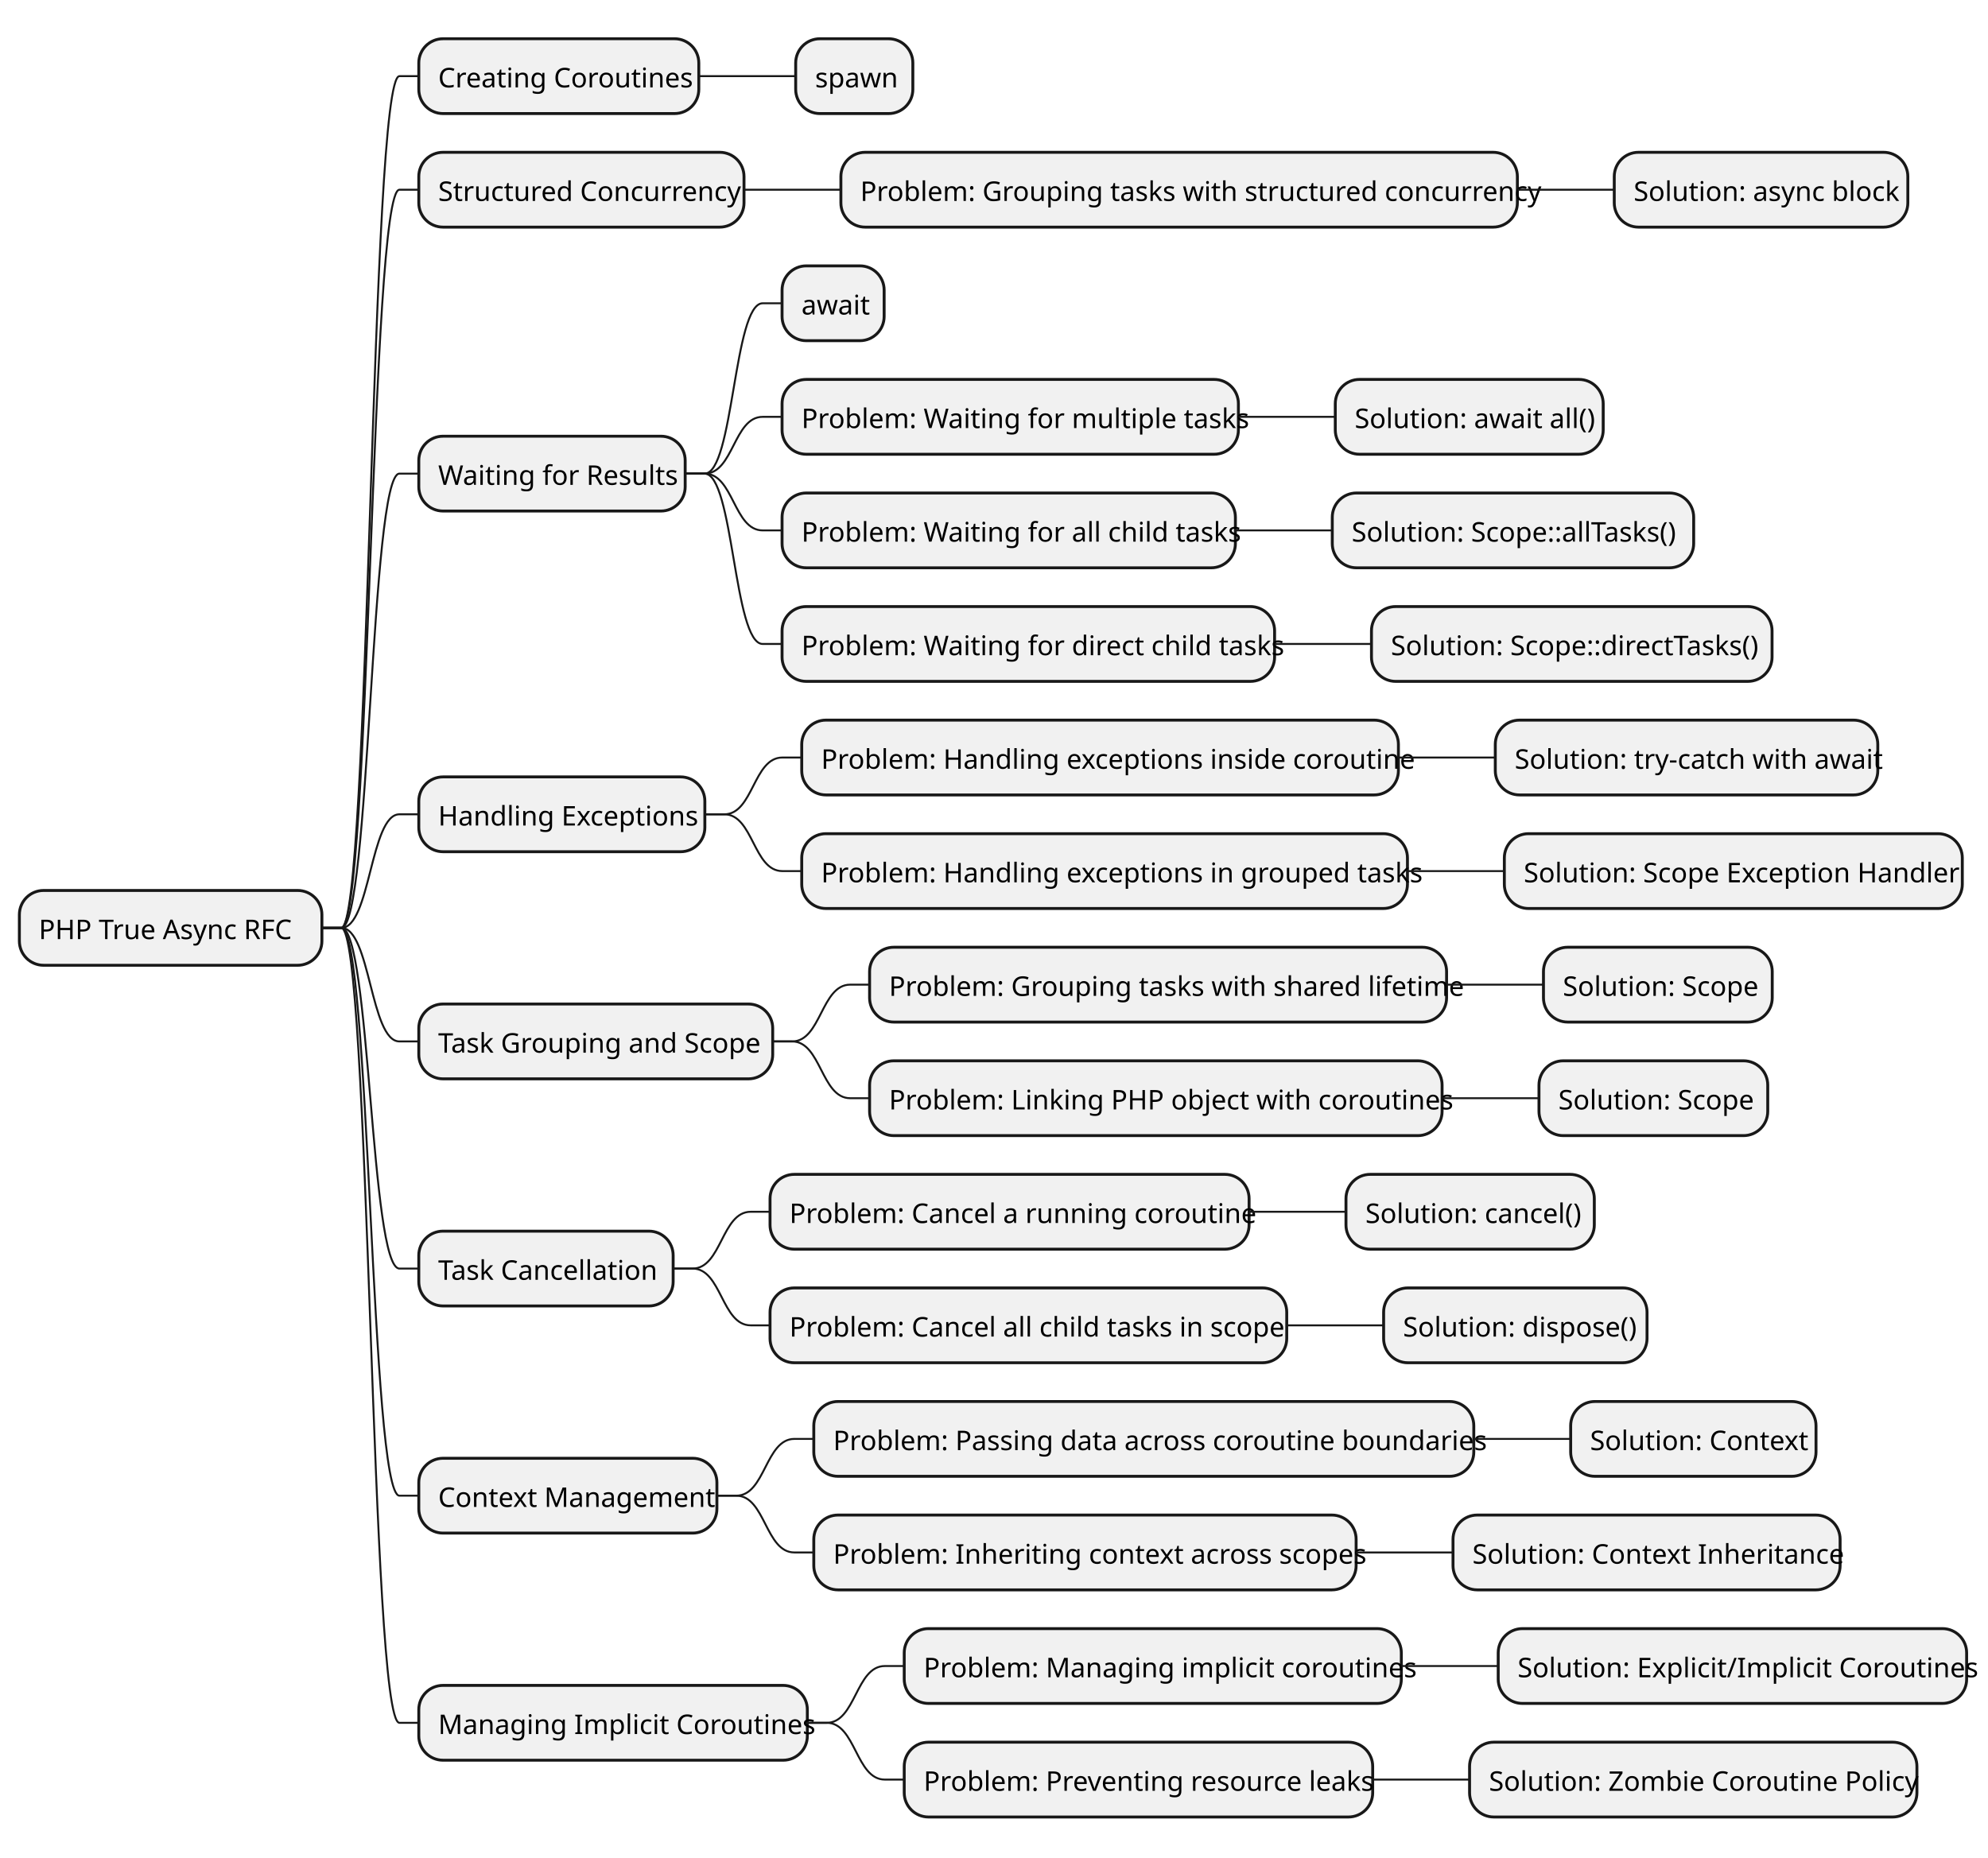
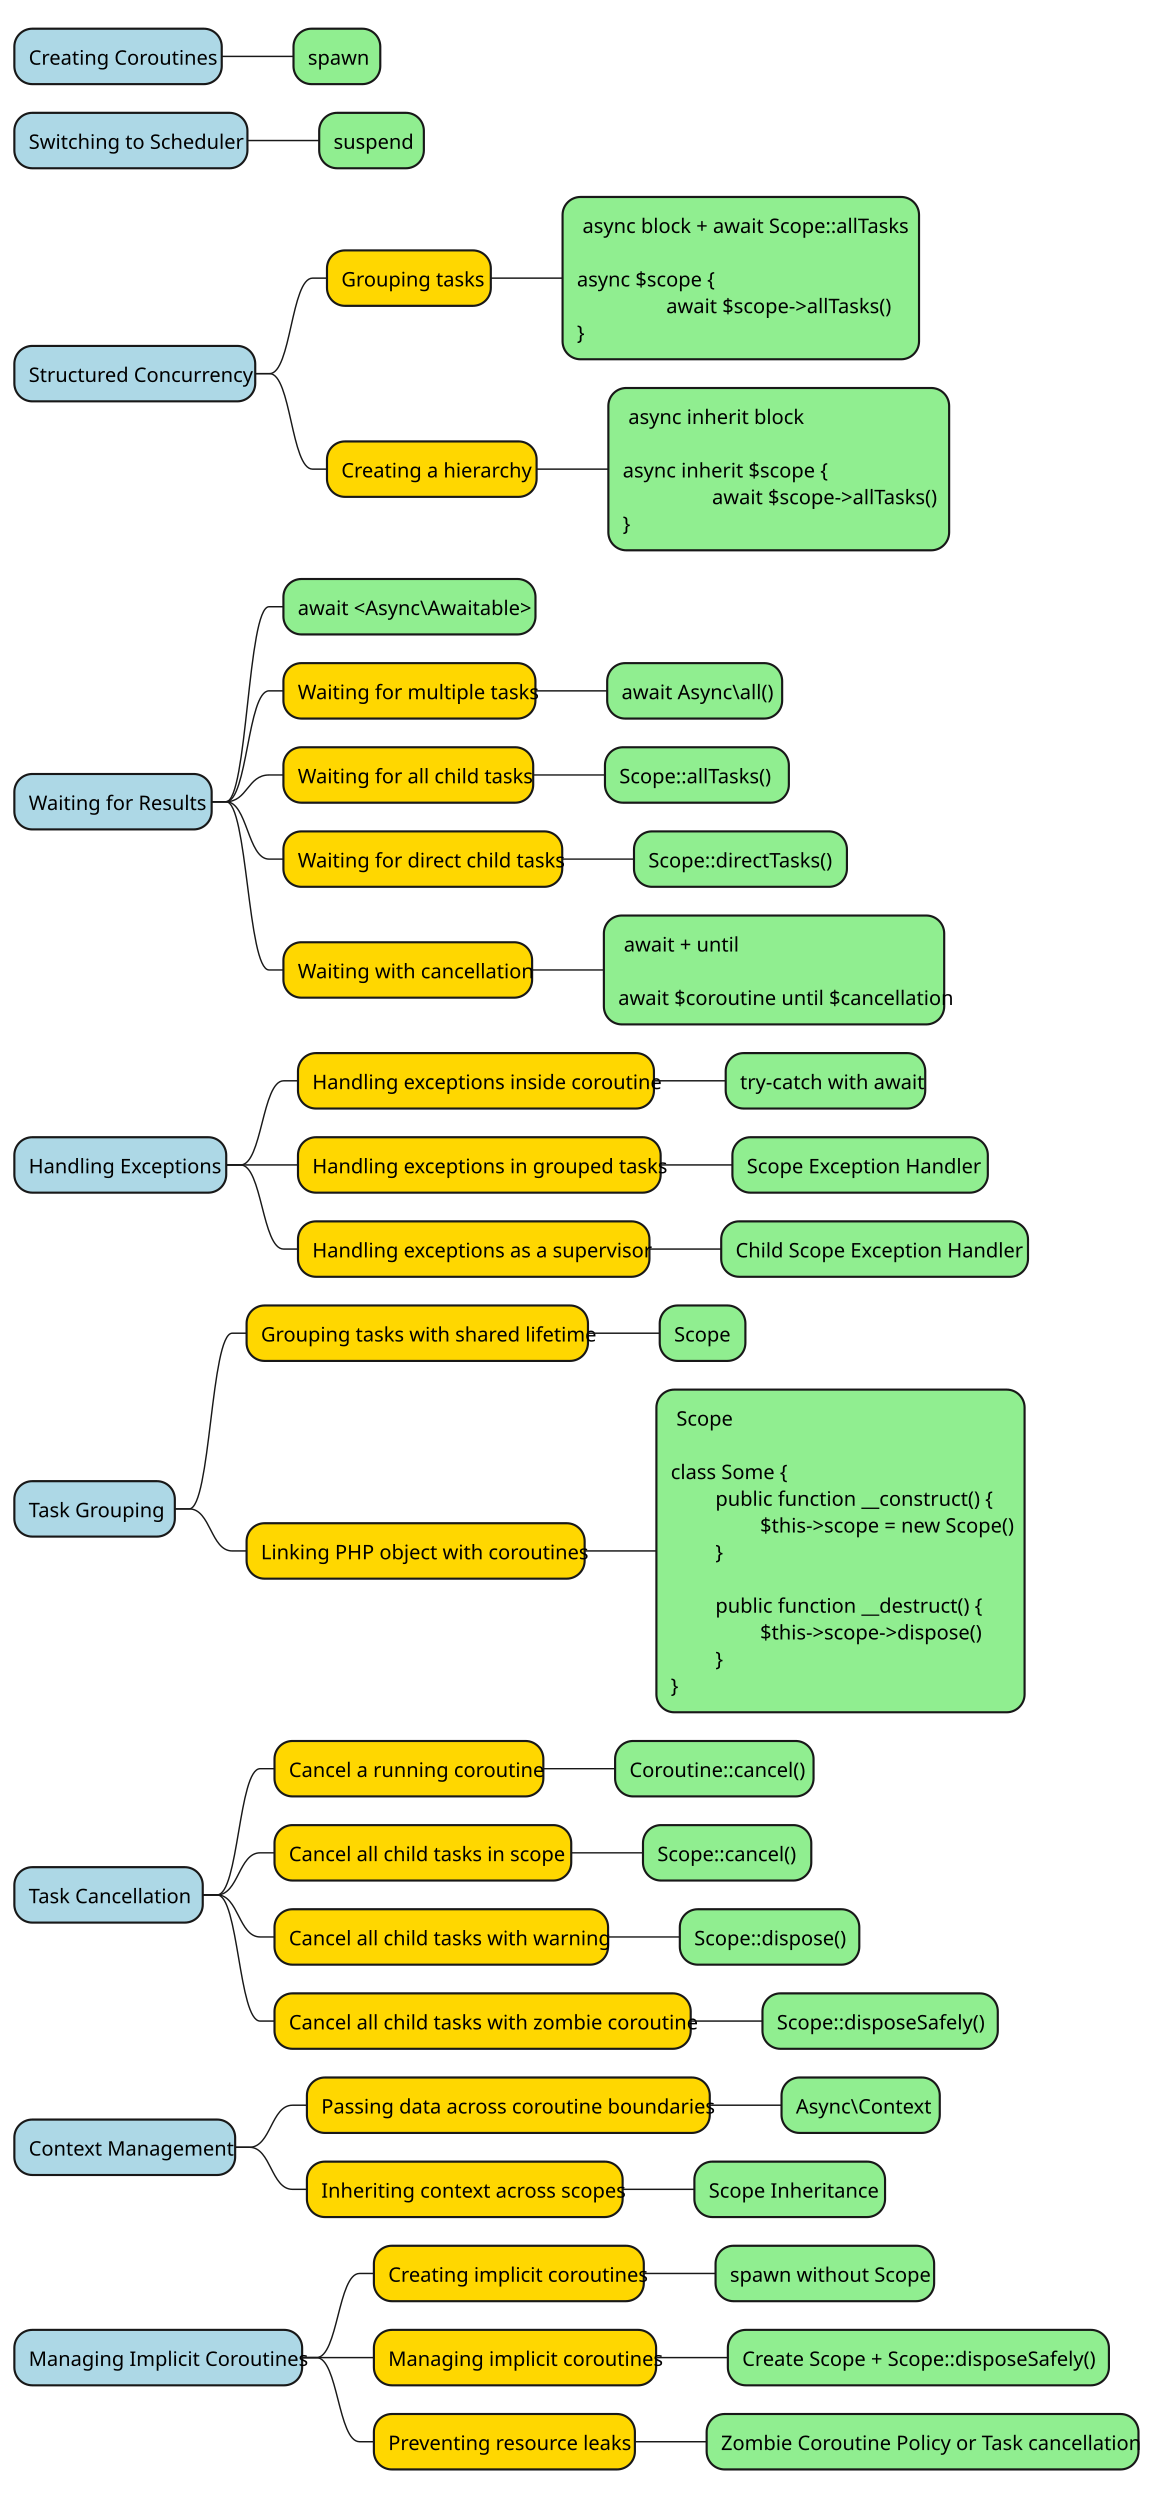
- <svg xmlns="http://www.w3.org/2000/svg" contentStyleType="text/css" height="959px" preserveAspectRatio="none" style="width:1026px;height:959px;background:#FFFFFF;" version="1.1" viewBox="0 0 1026 959" width="1026px" zoomAndPan="magnify">
+ <svg xmlns="http://www.w3.org/2000/svg" contentStyleType="text/css" height="1742px" preserveAspectRatio="none" style="width:805px;height:1742px;background:#FFFFFF;" version="1.1" viewBox="0 0 805 1742" width="805px" zoomAndPan="magnify">
  <defs />
  <g>
-     <rect fill="#F1F1F1" height="38.621" rx="12.5" ry="12.5" style="stroke:#181818;stroke-width:1.5;" width="156.138" x="10" y="459.658" />
-     <text fill="#000000" font-family="sans-serif" font-size="14" lengthAdjust="spacing" textLength="136.138" x="20" y="484.766">PHP True Async RFC</text>
-     <rect fill="#F1F1F1" height="38.621" rx="12.5" ry="12.5" style="stroke:#181818;stroke-width:1.5;" width="144.51" x="216.138" y="20" />
-     <text fill="#000000" font-family="sans-serif" font-size="14" lengthAdjust="spacing" textLength="124.51" x="226.138" y="45.107">Creating Coroutines</text>
-     <rect fill="#F1F1F1" height="38.621" rx="12.5" ry="12.5" style="stroke:#181818;stroke-width:1.5;" width="60.469" x="410.647" y="20" />
-     <text fill="#000000" font-family="sans-serif" font-size="14" lengthAdjust="spacing" textLength="40.469" x="420.647" y="45.107">spawn</text>
-     <path d="M360.647,39.31 L370.647,39.31 C385.647,39.31 385.647,39.31 400.647,39.31 L410.647,39.31 " fill="none" style="stroke:#181818;stroke-width:1.0;" />
-     <path d="M166.138,478.969 L176.138,478.969 C191.138,478.969 191.138,39.31 206.138,39.31 L216.138,39.31 " fill="none" style="stroke:#181818;stroke-width:1.0;" />
-     <rect fill="#F1F1F1" height="38.621" rx="12.5" ry="12.5" style="stroke:#181818;stroke-width:1.5;" width="167.841" x="216.138" y="78.621" />
-     <text fill="#000000" font-family="sans-serif" font-size="14" lengthAdjust="spacing" textLength="147.841" x="226.138" y="103.728">Structured Concurrency</text>
-     <rect fill="#F1F1F1" height="38.621" rx="12.5" ry="12.5" style="stroke:#181818;stroke-width:1.5;" width="349.137" x="433.978" y="78.621" />
-     <text fill="#000000" font-family="sans-serif" font-size="14" lengthAdjust="spacing" textLength="329.137" x="443.978" y="103.728">Problem: Grouping tasks with structured concurrency</text>
-     <rect fill="#F1F1F1" height="38.621" rx="12.5" ry="12.5" style="stroke:#181818;stroke-width:1.5;" width="151.517" x="833.115" y="78.621" />
-     <text fill="#000000" font-family="sans-serif" font-size="14" lengthAdjust="spacing" textLength="131.517" x="843.115" y="103.728">Solution: async block</text>
-     <path d="M783.115,97.932 L793.115,97.932 C808.115,97.932 808.115,97.932 823.115,97.932 L833.115,97.932 " fill="none" style="stroke:#181818;stroke-width:1.0;" />
-     <path d="M383.978,97.932 L393.978,97.932 C408.978,97.932 408.978,97.932 423.978,97.932 L433.978,97.932 " fill="none" style="stroke:#181818;stroke-width:1.0;" />
-     <path d="M166.138,478.969 L176.138,478.969 C191.138,478.969 191.138,97.932 206.138,97.932 L216.138,97.932 " fill="none" style="stroke:#181818;stroke-width:1.0;" />
-     <rect fill="#F1F1F1" height="38.621" rx="12.5" ry="12.5" style="stroke:#181818;stroke-width:1.5;" width="137.482" x="216.138" y="225.174" />
-     <text fill="#000000" font-family="sans-serif" font-size="14" lengthAdjust="spacing" textLength="117.482" x="226.138" y="250.281">Waiting for Results</text>
-     <rect fill="#F1F1F1" height="38.621" rx="12.5" ry="12.5" style="stroke:#181818;stroke-width:1.5;" width="52.683" x="403.62" y="137.242" />
-     <text fill="#000000" font-family="sans-serif" font-size="14" lengthAdjust="spacing" textLength="32.683" x="413.62" y="162.35">await</text>
-     <path d="M353.62,244.484 L363.62,244.484 C378.62,244.484 378.62,156.553 393.62,156.553 L403.62,156.553 " fill="none" style="stroke:#181818;stroke-width:1.0;" />
-     <rect fill="#F1F1F1" height="38.621" rx="12.5" ry="12.5" style="stroke:#181818;stroke-width:1.5;" width="235.517" x="403.62" y="195.863" />
-     <text fill="#000000" font-family="sans-serif" font-size="14" lengthAdjust="spacing" textLength="215.517" x="413.62" y="220.971">Problem: Waiting for multiple tasks</text>
-     <rect fill="#F1F1F1" height="38.621" rx="12.5" ry="12.5" style="stroke:#181818;stroke-width:1.5;" width="138.275" x="689.137" y="195.863" />
-     <text fill="#000000" font-family="sans-serif" font-size="14" lengthAdjust="spacing" textLength="118.275" x="699.137" y="220.971">Solution: await all()</text>
-     <path d="M639.137,215.174 L649.137,215.174 C664.137,215.174 664.137,215.174 679.137,215.174 L689.137,215.174 " fill="none" style="stroke:#181818;stroke-width:1.0;" />
-     <path d="M353.62,244.484 L363.62,244.484 C378.62,244.484 378.62,215.174 393.62,215.174 L403.62,215.174 " fill="none" style="stroke:#181818;stroke-width:1.0;" />
-     <rect fill="#F1F1F1" height="38.621" rx="12.5" ry="12.5" style="stroke:#181818;stroke-width:1.5;" width="233.965" x="403.62" y="254.484" />
-     <text fill="#000000" font-family="sans-serif" font-size="14" lengthAdjust="spacing" textLength="213.965" x="413.62" y="279.592">Problem: Waiting for all child tasks</text>
-     <rect fill="#F1F1F1" height="38.621" rx="12.5" ry="12.5" style="stroke:#181818;stroke-width:1.5;" width="186.517" x="687.585" y="254.484" />
-     <text fill="#000000" font-family="sans-serif" font-size="14" lengthAdjust="spacing" textLength="166.517" x="697.585" y="279.592">Solution: Scope::allTasks()</text>
-     <path d="M637.585,273.795 L647.585,273.795 C662.585,273.795 662.585,273.795 677.585,273.795 L687.585,273.795 " fill="none" style="stroke:#181818;stroke-width:1.0;" />
-     <path d="M353.62,244.484 L363.62,244.484 C378.62,244.484 378.62,273.795 393.62,273.795 L403.62,273.795 " fill="none" style="stroke:#181818;stroke-width:1.0;" />
-     <rect fill="#F1F1F1" height="38.621" rx="12.5" ry="12.5" style="stroke:#181818;stroke-width:1.5;" width="254.192" x="403.62" y="313.106" />
-     <text fill="#000000" font-family="sans-serif" font-size="14" lengthAdjust="spacing" textLength="234.192" x="413.62" y="338.213">Problem: Waiting for direct child tasks</text>
-     <rect fill="#F1F1F1" height="38.621" rx="12.5" ry="12.5" style="stroke:#181818;stroke-width:1.5;" width="206.744" x="707.812" y="313.106" />
-     <text fill="#000000" font-family="sans-serif" font-size="14" lengthAdjust="spacing" textLength="186.744" x="717.812" y="338.213">Solution: Scope::directTasks()</text>
-     <path d="M657.812,332.416 L667.812,332.416 C682.812,332.416 682.812,332.416 697.812,332.416 L707.812,332.416 " fill="none" style="stroke:#181818;stroke-width:1.0;" />
-     <path d="M353.62,244.484 L363.62,244.484 C378.62,244.484 378.62,332.416 393.62,332.416 L403.62,332.416 " fill="none" style="stroke:#181818;stroke-width:1.0;" />
-     <path d="M166.138,478.969 L176.138,478.969 C191.138,478.969 191.138,244.484 206.138,244.484 L216.138,244.484 " fill="none" style="stroke:#181818;stroke-width:1.0;" />
-     <rect fill="#F1F1F1" height="38.621" rx="12.5" ry="12.5" style="stroke:#181818;stroke-width:1.5;" width="147.634" x="216.138" y="401.037" />
-     <text fill="#000000" font-family="sans-serif" font-size="14" lengthAdjust="spacing" textLength="127.634" x="226.138" y="426.144">Handling Exceptions</text>
-     <rect fill="#F1F1F1" height="38.621" rx="12.5" ry="12.5" style="stroke:#181818;stroke-width:1.5;" width="307.943" x="413.772" y="371.727" />
-     <text fill="#000000" font-family="sans-serif" font-size="14" lengthAdjust="spacing" textLength="287.943" x="423.772" y="396.834">Problem: Handling exceptions inside coroutine</text>
-     <rect fill="#F1F1F1" height="38.621" rx="12.5" ry="12.5" style="stroke:#181818;stroke-width:1.5;" width="197.406" x="771.715" y="371.727" />
-     <text fill="#000000" font-family="sans-serif" font-size="14" lengthAdjust="spacing" textLength="177.406" x="781.715" y="396.834">Solution: try-catch with await</text>
-     <path d="M721.715,391.037 L731.715,391.037 C746.715,391.037 746.715,391.037 761.715,391.037 L771.715,391.037 " fill="none" style="stroke:#181818;stroke-width:1.0;" />
-     <path d="M363.772,420.348 L373.772,420.348 C388.772,420.348 388.772,391.037 403.772,391.037 L413.772,391.037 " fill="none" style="stroke:#181818;stroke-width:1.0;" />
-     <rect fill="#F1F1F1" height="38.621" rx="12.5" ry="12.5" style="stroke:#181818;stroke-width:1.5;" width="312.612" x="413.772" y="430.348" />
-     <text fill="#000000" font-family="sans-serif" font-size="14" lengthAdjust="spacing" textLength="292.612" x="423.772" y="455.455">Problem: Handling exceptions in grouped tasks</text>
-     <rect fill="#F1F1F1" height="38.621" rx="12.5" ry="12.5" style="stroke:#181818;stroke-width:1.5;" width="236.357" x="776.384" y="430.348" />
-     <text fill="#000000" font-family="sans-serif" font-size="14" lengthAdjust="spacing" textLength="216.357" x="786.384" y="455.455">Solution: Scope Exception Handler</text>
-     <path d="M726.384,449.658 L736.384,449.658 C751.384,449.658 751.384,449.658 766.384,449.658 L776.384,449.658 " fill="none" style="stroke:#181818;stroke-width:1.0;" />
-     <path d="M363.772,420.348 L373.772,420.348 C388.772,420.348 388.772,449.658 403.772,449.658 L413.772,449.658 " fill="none" style="stroke:#181818;stroke-width:1.0;" />
-     <path d="M166.138,478.969 L176.138,478.969 C191.138,478.969 191.138,420.348 206.138,420.348 L216.138,420.348 " fill="none" style="stroke:#181818;stroke-width:1.0;" />
-     <rect fill="#F1F1F1" height="38.621" rx="12.5" ry="12.5" style="stroke:#181818;stroke-width:1.5;" width="182.654" x="216.138" y="518.279" />
-     <text fill="#000000" font-family="sans-serif" font-size="14" lengthAdjust="spacing" textLength="162.654" x="226.138" y="543.387">Task Grouping and Scope</text>
-     <rect fill="#F1F1F1" height="38.621" rx="12.5" ry="12.5" style="stroke:#181818;stroke-width:1.5;" width="297.785" x="448.792" y="488.969" />
-     <text fill="#000000" font-family="sans-serif" font-size="14" lengthAdjust="spacing" textLength="277.785" x="458.792" y="514.076">Problem: Grouping tasks with shared lifetime</text>
-     <rect fill="#F1F1F1" height="38.621" rx="12.5" ry="12.5" style="stroke:#181818;stroke-width:1.5;" width="118.068" x="796.577" y="488.969" />
-     <text fill="#000000" font-family="sans-serif" font-size="14" lengthAdjust="spacing" textLength="98.068" x="806.577" y="514.076">Solution: Scope</text>
-     <path d="M746.577,508.279 L756.577,508.279 C771.577,508.279 771.577,508.279 786.577,508.279 L796.577,508.279 " fill="none" style="stroke:#181818;stroke-width:1.0;" />
-     <path d="M398.792,537.59 L408.792,537.59 C423.792,537.59 423.792,508.279 438.792,508.279 L448.792,508.279 " fill="none" style="stroke:#181818;stroke-width:1.0;" />
-     <rect fill="#F1F1F1" height="38.621" rx="12.5" ry="12.5" style="stroke:#181818;stroke-width:1.5;" width="295.468" x="448.792" y="547.59" />
-     <text fill="#000000" font-family="sans-serif" font-size="14" lengthAdjust="spacing" textLength="275.468" x="458.792" y="572.697">Problem: Linking PHP object with coroutines</text>
-     <rect fill="#F1F1F1" height="38.621" rx="12.5" ry="12.5" style="stroke:#181818;stroke-width:1.5;" width="118.068" x="794.26" y="547.59" />
-     <text fill="#000000" font-family="sans-serif" font-size="14" lengthAdjust="spacing" textLength="98.068" x="804.26" y="572.697">Solution: Scope</text>
-     <path d="M744.26,566.9 L754.26,566.9 C769.26,566.9 769.26,566.9 784.26,566.9 L794.26,566.9 " fill="none" style="stroke:#181818;stroke-width:1.0;" />
-     <path d="M398.792,537.59 L408.792,537.59 C423.792,537.59 423.792,566.9 438.792,566.9 L448.792,566.9 " fill="none" style="stroke:#181818;stroke-width:1.0;" />
-     <path d="M166.138,478.969 L176.138,478.969 C191.138,478.969 191.138,537.59 206.138,537.59 L216.138,537.59 " fill="none" style="stroke:#181818;stroke-width:1.0;" />
-     <rect fill="#F1F1F1" height="38.621" rx="12.5" ry="12.5" style="stroke:#181818;stroke-width:1.5;" width="131.275" x="216.138" y="635.521" />
-     <text fill="#000000" font-family="sans-serif" font-size="14" lengthAdjust="spacing" textLength="111.275" x="226.138" y="660.629">Task Cancellation</text>
-     <rect fill="#F1F1F1" height="38.621" rx="12.5" ry="12.5" style="stroke:#181818;stroke-width:1.5;" width="247.24" x="397.413" y="606.211" />
-     <text fill="#000000" font-family="sans-serif" font-size="14" lengthAdjust="spacing" textLength="227.24" x="407.413" y="631.318">Problem: Cancel a running coroutine</text>
-     <rect fill="#F1F1F1" height="38.621" rx="12.5" ry="12.5" style="stroke:#181818;stroke-width:1.5;" width="128.165" x="694.653" y="606.211" />
-     <text fill="#000000" font-family="sans-serif" font-size="14" lengthAdjust="spacing" textLength="108.165" x="704.653" y="631.318">Solution: cancel()</text>
-     <path d="M644.653,625.521 L654.653,625.521 C669.653,625.521 669.653,625.521 684.653,625.521 L694.653,625.521 " fill="none" style="stroke:#181818;stroke-width:1.0;" />
-     <path d="M347.413,654.832 L357.413,654.832 C372.413,654.832 372.413,625.521 387.413,625.521 L397.413,625.521 " fill="none" style="stroke:#181818;stroke-width:1.0;" />
-     <rect fill="#F1F1F1" height="38.621" rx="12.5" ry="12.5" style="stroke:#181818;stroke-width:1.5;" width="266.668" x="397.413" y="664.832" />
-     <text fill="#000000" font-family="sans-serif" font-size="14" lengthAdjust="spacing" textLength="246.668" x="407.413" y="689.939">Problem: Cancel all child tasks in scope</text>
-     <rect fill="#F1F1F1" height="38.621" rx="12.5" ry="12.5" style="stroke:#181818;stroke-width:1.5;" width="135.951" x="714.081" y="664.832" />
-     <text fill="#000000" font-family="sans-serif" font-size="14" lengthAdjust="spacing" textLength="115.951" x="724.081" y="689.939">Solution: dispose()</text>
-     <path d="M664.081,684.143 L674.081,684.143 C689.081,684.143 689.081,684.143 704.081,684.143 L714.081,684.143 " fill="none" style="stroke:#181818;stroke-width:1.0;" />
-     <path d="M347.413,654.832 L357.413,654.832 C372.413,654.832 372.413,684.143 387.413,684.143 L397.413,684.143 " fill="none" style="stroke:#181818;stroke-width:1.0;" />
-     <path d="M166.138,478.969 L176.138,478.969 C191.138,478.969 191.138,654.832 206.138,654.832 L216.138,654.832 " fill="none" style="stroke:#181818;stroke-width:1.0;" />
-     <rect fill="#F1F1F1" height="38.621" rx="12.5" ry="12.5" style="stroke:#181818;stroke-width:1.5;" width="153.855" x="216.138" y="752.764" />
-     <text fill="#000000" font-family="sans-serif" font-size="14" lengthAdjust="spacing" textLength="133.855" x="226.138" y="777.871">Context Management</text>
-     <rect fill="#F1F1F1" height="38.621" rx="12.5" ry="12.5" style="stroke:#181818;stroke-width:1.5;" width="340.626" x="419.992" y="723.453" />
-     <text fill="#000000" font-family="sans-serif" font-size="14" lengthAdjust="spacing" textLength="320.626" x="429.992" y="748.561">Problem: Passing data across coroutine boundaries</text>
-     <rect fill="#F1F1F1" height="38.621" rx="12.5" ry="12.5" style="stroke:#181818;stroke-width:1.5;" width="126.62" x="810.618" y="723.453" />
-     <text fill="#000000" font-family="sans-serif" font-size="14" lengthAdjust="spacing" textLength="106.62" x="820.618" y="748.561">Solution: Context</text>
-     <path d="M760.618,742.764 L770.618,742.764 C785.618,742.764 785.618,742.764 800.618,742.764 L810.618,742.764 " fill="none" style="stroke:#181818;stroke-width:1.0;" />
-     <path d="M369.992,772.074 L379.992,772.074 C394.992,772.074 394.992,742.764 409.992,742.764 L419.992,742.764 " fill="none" style="stroke:#181818;stroke-width:1.0;" />
-     <rect fill="#F1F1F1" height="38.621" rx="12.5" ry="12.5" style="stroke:#181818;stroke-width:1.5;" width="279.902" x="419.992" y="782.074" />
-     <text fill="#000000" font-family="sans-serif" font-size="14" lengthAdjust="spacing" textLength="259.902" x="429.992" y="807.182">Problem: Inheriting context across scopes</text>
-     <rect fill="#F1F1F1" height="38.621" rx="12.5" ry="12.5" style="stroke:#181818;stroke-width:1.5;" width="199.778" x="749.894" y="782.074" />
-     <text fill="#000000" font-family="sans-serif" font-size="14" lengthAdjust="spacing" textLength="179.778" x="759.894" y="807.182">Solution: Context Inheritance</text>
-     <path d="M699.894,801.385 L709.894,801.385 C724.894,801.385 724.894,801.385 739.894,801.385 L749.894,801.385 " fill="none" style="stroke:#181818;stroke-width:1.0;" />
-     <path d="M369.992,772.074 L379.992,772.074 C394.992,772.074 394.992,801.385 409.992,801.385 L419.992,801.385 " fill="none" style="stroke:#181818;stroke-width:1.0;" />
-     <path d="M166.138,478.969 L176.138,478.969 C191.138,478.969 191.138,772.074 206.138,772.074 L216.138,772.074 " fill="none" style="stroke:#181818;stroke-width:1.0;" />
-     <rect fill="#F1F1F1" height="38.621" rx="12.5" ry="12.5" style="stroke:#181818;stroke-width:1.5;" width="200.53" x="216.138" y="870.006" />
-     <text fill="#000000" font-family="sans-serif" font-size="14" lengthAdjust="spacing" textLength="180.53" x="226.138" y="895.113">Managing Implicit Coroutines</text>
-     <rect fill="#F1F1F1" height="38.621" rx="12.5" ry="12.5" style="stroke:#181818;stroke-width:1.5;" width="256.551" x="466.668" y="840.695" />
-     <text fill="#000000" font-family="sans-serif" font-size="14" lengthAdjust="spacing" textLength="236.551" x="476.668" y="865.803">Problem: Managing implicit coroutines</text>
-     <rect fill="#F1F1F1" height="38.621" rx="12.5" ry="12.5" style="stroke:#181818;stroke-width:1.5;" width="241.758" x="773.219" y="840.695" />
-     <text fill="#000000" font-family="sans-serif" font-size="14" lengthAdjust="spacing" textLength="221.758" x="783.219" y="865.803">Solution: Explicit/Implicit Coroutines</text>
-     <path d="M723.219,860.006 L733.219,860.006 C748.219,860.006 748.219,860.006 763.219,860.006 L773.219,860.006 " fill="none" style="stroke:#181818;stroke-width:1.0;" />
-     <path d="M416.668,889.316 L426.668,889.316 C441.668,889.316 441.668,860.006 456.668,860.006 L466.668,860.006 " fill="none" style="stroke:#181818;stroke-width:1.0;" />
-     <rect fill="#F1F1F1" height="38.621" rx="12.5" ry="12.5" style="stroke:#181818;stroke-width:1.5;" width="241.772" x="466.668" y="899.316" />
-     <text fill="#000000" font-family="sans-serif" font-size="14" lengthAdjust="spacing" textLength="221.772" x="476.668" y="924.424">Problem: Preventing resource leaks</text>
-     <rect fill="#F1F1F1" height="38.621" rx="12.5" ry="12.5" style="stroke:#181818;stroke-width:1.5;" width="230.882" x="758.439" y="899.316" />
-     <text fill="#000000" font-family="sans-serif" font-size="14" lengthAdjust="spacing" textLength="210.882" x="768.439" y="924.424">Solution: Zombie Coroutine Policy</text>
-     <path d="M708.439,918.627 L718.439,918.627 C733.439,918.627 733.439,918.627 748.439,918.627 L758.439,918.627 " fill="none" style="stroke:#181818;stroke-width:1.0;" />
-     <path d="M416.668,889.316 L426.668,889.316 C441.668,889.316 441.668,918.627 456.668,918.627 L466.668,918.627 " fill="none" style="stroke:#181818;stroke-width:1.0;" />
-     <path d="M166.138,478.969 L176.138,478.969 C191.138,478.969 191.138,889.316 206.138,889.316 L216.138,889.316 " fill="none" style="stroke:#181818;stroke-width:1.0;" />
+     <rect fill="#ADD8E6" height="38.621" rx="12.5" ry="12.5" style="stroke:#181818;stroke-width:1.5;" width="144.51" x="10" y="20" />
+     <text fill="#000000" font-family="sans-serif" font-size="14" lengthAdjust="spacing" textLength="124.51" x="20" y="45.107">Creating Coroutines</text>
+     <rect fill="#90EE90" height="38.621" rx="12.5" ry="12.5" style="stroke:#181818;stroke-width:1.5;" width="60.469" x="204.51" y="20" />
+     <text fill="#000000" font-family="sans-serif" font-size="14" lengthAdjust="spacing" textLength="40.469" x="214.51" y="45.107">spawn</text>
+     <path d="M154.51,39.31 L164.51,39.31 C179.51,39.31 179.51,39.31 194.51,39.31 L204.51,39.31 " fill="none" style="stroke:#181818;stroke-width:1.0;" />
+     <rect fill="#ADD8E6" height="38.621" rx="12.5" ry="12.5" style="stroke:#181818;stroke-width:1.5;" width="162.413" x="10" y="78.621" />
+     <text fill="#000000" font-family="sans-serif" font-size="14" lengthAdjust="spacing" textLength="142.413" x="20" y="103.728">Switching to Scheduler</text>
+     <rect fill="#90EE90" height="38.621" rx="12.5" ry="12.5" style="stroke:#181818;stroke-width:1.5;" width="72.931" x="222.413" y="78.621" />
+     <text fill="#000000" font-family="sans-serif" font-size="14" lengthAdjust="spacing" textLength="52.931" x="232.413" y="103.728">suspend</text>
+     <path d="M172.413,97.932 L182.413,97.932 C197.413,97.932 197.413,97.932 212.413,97.932 L222.413,97.932 " fill="none" style="stroke:#181818;stroke-width:1.0;" />
+     <rect fill="#ADD8E6" height="38.621" rx="12.5" ry="12.5" style="stroke:#181818;stroke-width:1.5;" width="167.841" x="10" y="241.037" />
+     <text fill="#000000" font-family="sans-serif" font-size="14" lengthAdjust="spacing" textLength="147.841" x="20" y="266.144">Structured Concurrency</text>
+     <rect fill="#FFD700" height="38.621" rx="12.5" ry="12.5" style="stroke:#181818;stroke-width:1.5;" width="114.158" x="227.841" y="174.484" />
+     <text fill="#000000" font-family="sans-serif" font-size="14" lengthAdjust="spacing" textLength="94.158" x="237.841" y="199.592">Grouping tasks</text>
+     <rect fill="#90EE90" height="113.106" rx="12.5" ry="12.5" style="stroke:#181818;stroke-width:1.5;" width="248.382" x="391.999" y="137.242" />
+     <text fill="#000000" font-family="sans-serif" font-size="14" lengthAdjust="spacing" textLength="224.492" x="405.889" y="162.35">async block + await Scope::allTasks</text>
+     <text fill="#000000" font-family="sans-serif" font-size="14" lengthAdjust="spacing" textLength="3.89" x="401.999" y="180.971"> </text>
+     <text fill="#000000" font-family="sans-serif" font-size="14" lengthAdjust="spacing" textLength="94.172" x="401.999" y="199.592">async $scope {</text>
+     <text fill="#000000" font-family="sans-serif" font-size="14" lengthAdjust="spacing" textLength="155.224" x="464.233" y="218.213">await $scope-&gt;allTasks()</text>
+     <text fill="#000000" font-family="sans-serif" font-size="14" lengthAdjust="spacing" textLength="4.676" x="401.999" y="236.834">}</text>
+     <path d="M341.999,193.795 L351.999,193.795 C366.999,193.795 366.999,193.795 381.999,193.795 L391.999,193.795 " fill="none" style="stroke:#181818;stroke-width:1.0;" />
+     <path d="M177.841,260.348 L187.841,260.348 C202.841,260.348 202.841,193.795 217.841,193.795 L227.841,193.795 " fill="none" style="stroke:#181818;stroke-width:1.0;" />
+     <rect fill="#FFD700" height="38.621" rx="12.5" ry="12.5" style="stroke:#181818;stroke-width:1.5;" width="146.061" x="227.841" y="307.59" />
+     <text fill="#000000" font-family="sans-serif" font-size="14" lengthAdjust="spacing" textLength="126.061" x="237.841" y="332.697">Creating a hierarchy</text>
+     <rect fill="#90EE90" height="113.106" rx="12.5" ry="12.5" style="stroke:#181818;stroke-width:1.5;" width="237.458" x="423.902" y="270.348" />
+     <text fill="#000000" font-family="sans-serif" font-size="14" lengthAdjust="spacing" textLength="115.165" x="437.792" y="295.455">async inherit block</text>
+     <text fill="#000000" font-family="sans-serif" font-size="14" lengthAdjust="spacing" textLength="3.89" x="433.902" y="314.076"> </text>
+     <text fill="#000000" font-family="sans-serif" font-size="14" lengthAdjust="spacing" textLength="136.192" x="433.902" y="332.697">async inherit $scope {</text>
+     <text fill="#000000" font-family="sans-serif" font-size="14" lengthAdjust="spacing" textLength="155.224" x="496.137" y="351.318">await $scope-&gt;allTasks()</text>
+     <text fill="#000000" font-family="sans-serif" font-size="14" lengthAdjust="spacing" textLength="4.676" x="433.902" y="369.94">}</text>
+     <path d="M373.902,326.9 L383.902,326.9 C398.902,326.9 398.902,326.9 413.902,326.9 L423.902,326.9 " fill="none" style="stroke:#181818;stroke-width:1.0;" />
+     <path d="M177.841,260.348 L187.841,260.348 C202.841,260.348 202.841,326.9 217.841,326.9 L227.841,326.9 " fill="none" style="stroke:#181818;stroke-width:1.0;" />
+     <rect fill="#ADD8E6" height="38.621" rx="12.5" ry="12.5" style="stroke:#181818;stroke-width:1.5;" width="137.482" x="10" y="539.316" />
+     <text fill="#000000" font-family="sans-serif" font-size="14" lengthAdjust="spacing" textLength="117.482" x="20" y="564.424">Waiting for Results</text>
+     <rect fill="#90EE90" height="38.621" rx="12.5" ry="12.5" style="stroke:#181818;stroke-width:1.5;" width="175.641" x="197.482" y="403.453" />
+     <text fill="#000000" font-family="sans-serif" font-size="14" lengthAdjust="spacing" textLength="155.641" x="207.482" y="428.56">await &lt;Async\Awaitable&gt;</text>
+     <path d="M147.482,558.627 L157.482,558.627 C172.482,558.627 172.482,422.764 187.482,422.764 L197.482,422.764 " fill="none" style="stroke:#181818;stroke-width:1.0;" />
+     <rect fill="#FFD700" height="38.621" rx="12.5" ry="12.5" style="stroke:#181818;stroke-width:1.5;" width="175.606" x="197.482" y="462.074" />
+     <text fill="#000000" font-family="sans-serif" font-size="14" lengthAdjust="spacing" textLength="155.606" x="207.482" y="487.182">Waiting for multiple tasks</text>
+     <rect fill="#90EE90" height="38.621" rx="12.5" ry="12.5" style="stroke:#181818;stroke-width:1.5;" width="121.917" x="423.089" y="462.074" />
+     <text fill="#000000" font-family="sans-serif" font-size="14" lengthAdjust="spacing" textLength="101.917" x="433.089" y="487.182">await Async\all()</text>
+     <path d="M373.089,481.385 L383.089,481.385 C398.089,481.385 398.089,481.385 413.089,481.385 L423.089,481.385 " fill="none" style="stroke:#181818;stroke-width:1.0;" />
+     <path d="M147.482,558.627 L157.482,558.627 C172.482,558.627 172.482,481.385 187.482,481.385 L197.482,481.385 " fill="none" style="stroke:#181818;stroke-width:1.0;" />
+     <rect fill="#FFD700" height="38.621" rx="12.5" ry="12.5" style="stroke:#181818;stroke-width:1.5;" width="174.055" x="197.482" y="520.695" />
+     <text fill="#000000" font-family="sans-serif" font-size="14" lengthAdjust="spacing" textLength="154.055" x="207.482" y="545.803">Waiting for all child tasks</text>
+     <rect fill="#90EE90" height="38.621" rx="12.5" ry="12.5" style="stroke:#181818;stroke-width:1.5;" width="128.144" x="421.537" y="520.695" />
+     <text fill="#000000" font-family="sans-serif" font-size="14" lengthAdjust="spacing" textLength="108.144" x="431.537" y="545.803">Scope::allTasks()</text>
+     <path d="M371.537,540.006 L381.537,540.006 C396.537,540.006 396.537,540.006 411.537,540.006 L421.537,540.006 " fill="none" style="stroke:#181818;stroke-width:1.0;" />
+     <path d="M147.482,558.627 L157.482,558.627 C172.482,558.627 172.482,540.006 187.482,540.006 L197.482,540.006 " fill="none" style="stroke:#181818;stroke-width:1.0;" />
+     <rect fill="#FFD700" height="38.621" rx="12.5" ry="12.5" style="stroke:#181818;stroke-width:1.5;" width="194.282" x="197.482" y="579.316" />
+     <text fill="#000000" font-family="sans-serif" font-size="14" lengthAdjust="spacing" textLength="174.282" x="207.482" y="604.424">Waiting for direct child tasks</text>
+     <rect fill="#90EE90" height="38.621" rx="12.5" ry="12.5" style="stroke:#181818;stroke-width:1.5;" width="148.372" x="441.765" y="579.316" />
+     <text fill="#000000" font-family="sans-serif" font-size="14" lengthAdjust="spacing" textLength="128.372" x="451.765" y="604.424">Scope::directTasks()</text>
+     <path d="M391.765,598.627 L401.765,598.627 C416.765,598.627 416.765,598.627 431.765,598.627 L441.765,598.627 " fill="none" style="stroke:#181818;stroke-width:1.0;" />
+     <path d="M147.482,558.627 L157.482,558.627 C172.482,558.627 172.482,598.627 187.482,598.627 L197.482,598.627 " fill="none" style="stroke:#181818;stroke-width:1.0;" />
+     <rect fill="#FFD700" height="38.621" rx="12.5" ry="12.5" style="stroke:#181818;stroke-width:1.5;" width="173.296" x="197.482" y="656.559" />
+     <text fill="#000000" font-family="sans-serif" font-size="14" lengthAdjust="spacing" textLength="153.296" x="207.482" y="681.666">Waiting with cancellation</text>
+     <rect fill="#90EE90" height="75.863" rx="12.5" ry="12.5" style="stroke:#181818;stroke-width:1.5;" width="237.137" x="420.778" y="637.938" />
+     <text fill="#000000" font-family="sans-serif" font-size="14" lengthAdjust="spacing" textLength="74.32" x="434.668" y="663.045">await + until</text>
+     <text fill="#000000" font-family="sans-serif" font-size="14" lengthAdjust="spacing" textLength="3.89" x="430.778" y="681.666"> </text>
+     <text fill="#000000" font-family="sans-serif" font-size="14" lengthAdjust="spacing" textLength="217.137" x="430.778" y="700.287">await $coroutine until $cancellation</text>
+     <path d="M370.778,675.869 L380.778,675.869 C395.778,675.869 395.778,675.869 410.778,675.869 L420.778,675.869 " fill="none" style="stroke:#181818;stroke-width:1.0;" />
+     <path d="M147.482,558.627 L157.482,558.627 C172.482,558.627 172.482,675.869 187.482,675.869 L197.482,675.869 " fill="none" style="stroke:#181818;stroke-width:1.0;" />
+     <rect fill="#ADD8E6" height="38.621" rx="12.5" ry="12.5" style="stroke:#181818;stroke-width:1.5;" width="147.634" x="10" y="792.422" />
+     <text fill="#000000" font-family="sans-serif" font-size="14" lengthAdjust="spacing" textLength="127.634" x="20" y="817.529">Handling Exceptions</text>
+     <rect fill="#FFD700" height="38.621" rx="12.5" ry="12.5" style="stroke:#181818;stroke-width:1.5;" width="248.033" x="207.634" y="733.801" />
+     <text fill="#000000" font-family="sans-serif" font-size="14" lengthAdjust="spacing" textLength="228.033" x="217.634" y="758.908">Handling exceptions inside coroutine</text>
+     <rect fill="#90EE90" height="38.621" rx="12.5" ry="12.5" style="stroke:#181818;stroke-width:1.5;" width="139.034" x="505.667" y="733.801" />
+     <text fill="#000000" font-family="sans-serif" font-size="14" lengthAdjust="spacing" textLength="119.034" x="515.667" y="758.908">try-catch with await</text>
+     <path d="M455.667,753.111 L465.667,753.111 C480.667,753.111 480.667,753.111 495.667,753.111 L505.667,753.111 " fill="none" style="stroke:#181818;stroke-width:1.0;" />
+     <path d="M157.634,811.732 L167.634,811.732 C182.634,811.732 182.634,753.111 197.634,753.111 L207.634,753.111 " fill="none" style="stroke:#181818;stroke-width:1.0;" />
+     <rect fill="#FFD700" height="38.621" rx="12.5" ry="12.5" style="stroke:#181818;stroke-width:1.5;" width="252.702" x="207.634" y="792.422" />
+     <text fill="#000000" font-family="sans-serif" font-size="14" lengthAdjust="spacing" textLength="232.702" x="217.634" y="817.529">Handling exceptions in grouped tasks</text>
+     <rect fill="#90EE90" height="38.621" rx="12.5" ry="12.5" style="stroke:#181818;stroke-width:1.5;" width="177.985" x="510.336" y="792.422" />
+     <text fill="#000000" font-family="sans-serif" font-size="14" lengthAdjust="spacing" textLength="157.985" x="520.336" y="817.529">Scope Exception Handler</text>
+     <path d="M460.336,811.732 L470.336,811.732 C485.336,811.732 485.336,811.732 500.336,811.732 L510.336,811.732 " fill="none" style="stroke:#181818;stroke-width:1.0;" />
+     <path d="M157.634,811.732 L167.634,811.732 C182.634,811.732 182.634,811.732 197.634,811.732 L207.634,811.732 " fill="none" style="stroke:#181818;stroke-width:1.0;" />
+     <rect fill="#FFD700" height="38.621" rx="12.5" ry="12.5" style="stroke:#181818;stroke-width:1.5;" width="244.902" x="207.634" y="851.043" />
+     <text fill="#000000" font-family="sans-serif" font-size="14" lengthAdjust="spacing" textLength="224.902" x="217.634" y="876.15">Handling exceptions as a supervisor</text>
+     <rect fill="#90EE90" height="38.621" rx="12.5" ry="12.5" style="stroke:#181818;stroke-width:1.5;" width="213.778" x="502.536" y="851.043" />
+     <text fill="#000000" font-family="sans-serif" font-size="14" lengthAdjust="spacing" textLength="193.778" x="512.536" y="876.15">Child Scope Exception Handler</text>
+     <path d="M452.536,870.354 L462.536,870.354 C477.536,870.354 477.536,870.354 492.536,870.354 L502.536,870.354 " fill="none" style="stroke:#181818;stroke-width:1.0;" />
+     <path d="M157.634,811.732 L167.634,811.732 C182.634,811.732 182.634,870.354 197.634,870.354 L207.634,870.354 " fill="none" style="stroke:#181818;stroke-width:1.0;" />
+     <rect fill="#ADD8E6" height="38.621" rx="12.5" ry="12.5" style="stroke:#181818;stroke-width:1.5;" width="111.82" x="10" y="1032.08" />
+     <text fill="#000000" font-family="sans-serif" font-size="14" lengthAdjust="spacing" textLength="91.82" x="20" y="1057.188">Task Grouping</text>
+     <rect fill="#FFD700" height="38.621" rx="12.5" ry="12.5" style="stroke:#181818;stroke-width:1.5;" width="237.875" x="171.82" y="909.664" />
+     <text fill="#000000" font-family="sans-serif" font-size="14" lengthAdjust="spacing" textLength="217.875" x="181.82" y="934.771">Grouping tasks with shared lifetime</text>
+     <rect fill="#90EE90" height="38.621" rx="12.5" ry="12.5" style="stroke:#181818;stroke-width:1.5;" width="59.696" x="459.695" y="909.664" />
+     <text fill="#000000" font-family="sans-serif" font-size="14" lengthAdjust="spacing" textLength="39.696" x="469.695" y="934.771">Scope</text>
+     <path d="M409.695,928.975 L419.695,928.975 C434.695,928.975 434.695,928.975 449.695,928.975 L459.695,928.975 " fill="none" style="stroke:#181818;stroke-width:1.0;" />
+     <path d="M121.82,1051.391 L131.82,1051.391 C146.82,1051.391 146.82,928.975 161.82,928.975 L171.82,928.975 " fill="none" style="stroke:#181818;stroke-width:1.0;" />
+     <rect fill="#FFD700" height="38.621" rx="12.5" ry="12.5" style="stroke:#181818;stroke-width:1.5;" width="235.558" x="171.82" y="1061.391" />
+     <text fill="#000000" font-family="sans-serif" font-size="14" lengthAdjust="spacing" textLength="215.558" x="181.82" y="1086.498">Linking PHP object with coroutines</text>
+     <rect fill="#90EE90" height="224.832" rx="12.5" ry="12.5" style="stroke:#181818;stroke-width:1.5;" width="256.551" x="457.378" y="968.285" />
+     <text fill="#000000" font-family="sans-serif" font-size="14" lengthAdjust="spacing" textLength="39.696" x="471.268" y="993.393">Scope</text>
+     <text fill="#000000" font-family="sans-serif" font-size="14" lengthAdjust="spacing" textLength="3.89" x="467.378" y="1012.014"> </text>
+     <text fill="#000000" font-family="sans-serif" font-size="14" lengthAdjust="spacing" textLength="80.924" x="467.378" y="1030.635">class Some {</text>
+     <text fill="#000000" font-family="sans-serif" font-size="14" lengthAdjust="spacing" textLength="183.654" x="498.495" y="1049.256">public function __construct() {</text>
+     <text fill="#000000" font-family="sans-serif" font-size="14" lengthAdjust="spacing" textLength="174.316" x="529.612" y="1067.877">$this-&gt;scope = new Scope()</text>
+     <text fill="#000000" font-family="sans-serif" font-size="14" lengthAdjust="spacing" textLength="4.676" x="498.495" y="1086.498">}</text>
+     <text fill="#000000" font-family="sans-serif" font-size="14" lengthAdjust="spacing" textLength="3.89" x="467.378" y="1105.119"> </text>
+     <text fill="#000000" font-family="sans-serif" font-size="14" lengthAdjust="spacing" textLength="176.654" x="498.495" y="1123.74">public function __destruct() {</text>
+     <text fill="#000000" font-family="sans-serif" font-size="14" lengthAdjust="spacing" textLength="150.185" x="529.612" y="1142.361">$this-&gt;scope-&gt;dispose()</text>
+     <text fill="#000000" font-family="sans-serif" font-size="14" lengthAdjust="spacing" textLength="4.676" x="498.495" y="1160.982">}</text>
+     <text fill="#000000" font-family="sans-serif" font-size="14" lengthAdjust="spacing" textLength="4.676" x="467.378" y="1179.603">}</text>
+     <path d="M407.378,1080.701 L417.378,1080.701 C432.378,1080.701 432.378,1080.701 447.378,1080.701 L457.378,1080.701 " fill="none" style="stroke:#181818;stroke-width:1.0;" />
+     <path d="M121.82,1051.391 L131.82,1051.391 C146.82,1051.391 146.82,1080.701 161.82,1080.701 L171.82,1080.701 " fill="none" style="stroke:#181818;stroke-width:1.0;" />
+     <rect fill="#ADD8E6" height="38.621" rx="12.5" ry="12.5" style="stroke:#181818;stroke-width:1.5;" width="131.275" x="10" y="1301.049" />
+     <text fill="#000000" font-family="sans-serif" font-size="14" lengthAdjust="spacing" textLength="111.275" x="20" y="1326.156">Task Cancellation</text>
+     <rect fill="#FFD700" height="38.621" rx="12.5" ry="12.5" style="stroke:#181818;stroke-width:1.5;" width="187.33" x="191.275" y="1213.117" />
+     <text fill="#000000" font-family="sans-serif" font-size="14" lengthAdjust="spacing" textLength="167.33" x="201.275" y="1238.225">Cancel a running coroutine</text>
+     <rect fill="#90EE90" height="38.621" rx="12.5" ry="12.5" style="stroke:#181818;stroke-width:1.5;" width="138.275" x="428.606" y="1213.117" />
+     <text fill="#000000" font-family="sans-serif" font-size="14" lengthAdjust="spacing" textLength="118.275" x="438.606" y="1238.225">Coroutine::cancel()</text>
+     <path d="M378.606,1232.428 L388.606,1232.428 C403.606,1232.428 403.606,1232.428 418.606,1232.428 L428.606,1232.428 " fill="none" style="stroke:#181818;stroke-width:1.0;" />
+     <path d="M141.275,1320.359 L151.275,1320.359 C166.275,1320.359 166.275,1232.428 181.275,1232.428 L191.275,1232.428 " fill="none" style="stroke:#181818;stroke-width:1.0;" />
+     <rect fill="#FFD700" height="38.621" rx="12.5" ry="12.5" style="stroke:#181818;stroke-width:1.5;" width="206.758" x="191.275" y="1271.738" />
+     <text fill="#000000" font-family="sans-serif" font-size="14" lengthAdjust="spacing" textLength="186.758" x="201.275" y="1296.846">Cancel all child tasks in scope</text>
+     <rect fill="#90EE90" height="38.621" rx="12.5" ry="12.5" style="stroke:#181818;stroke-width:1.5;" width="117.269" x="448.033" y="1271.738" />
+     <text fill="#000000" font-family="sans-serif" font-size="14" lengthAdjust="spacing" textLength="97.269" x="458.033" y="1296.846">Scope::cancel()</text>
+     <path d="M398.033,1291.049 L408.033,1291.049 C423.033,1291.049 423.033,1291.049 438.033,1291.049 L448.033,1291.049 " fill="none" style="stroke:#181818;stroke-width:1.0;" />
+     <path d="M141.275,1320.359 L151.275,1320.359 C166.275,1320.359 166.275,1291.049 181.275,1291.049 L191.275,1291.049 " fill="none" style="stroke:#181818;stroke-width:1.0;" />
+     <rect fill="#FFD700" height="38.621" rx="12.5" ry="12.5" style="stroke:#181818;stroke-width:1.5;" width="232.427" x="191.275" y="1330.359" />
+     <text fill="#000000" font-family="sans-serif" font-size="14" lengthAdjust="spacing" textLength="212.427" x="201.275" y="1355.467">Cancel all child tasks with warning</text>
+     <rect fill="#90EE90" height="38.621" rx="12.5" ry="12.5" style="stroke:#181818;stroke-width:1.5;" width="125.055" x="473.702" y="1330.359" />
+     <text fill="#000000" font-family="sans-serif" font-size="14" lengthAdjust="spacing" textLength="105.055" x="483.702" y="1355.467">Scope::dispose()</text>
+     <path d="M423.702,1349.67 L433.702,1349.67 C448.702,1349.67 448.702,1349.67 463.702,1349.67 L473.702,1349.67 " fill="none" style="stroke:#181818;stroke-width:1.0;" />
+     <path d="M141.275,1320.359 L151.275,1320.359 C166.275,1320.359 166.275,1349.67 181.275,1349.67 L191.275,1349.67 " fill="none" style="stroke:#181818;stroke-width:1.0;" />
+     <rect fill="#FFD700" height="38.621" rx="12.5" ry="12.5" style="stroke:#181818;stroke-width:1.5;" width="290.013" x="191.275" y="1388.98" />
+     <text fill="#000000" font-family="sans-serif" font-size="14" lengthAdjust="spacing" textLength="270.013" x="201.275" y="1414.088">Cancel all child tasks with zombie coroutine</text>
+     <rect fill="#90EE90" height="38.621" rx="12.5" ry="12.5" style="stroke:#181818;stroke-width:1.5;" width="163.965" x="531.288" y="1388.98" />
+     <text fill="#000000" font-family="sans-serif" font-size="14" lengthAdjust="spacing" textLength="143.965" x="541.288" y="1414.088">Scope::disposeSafely()</text>
+     <path d="M481.288,1408.291 L491.288,1408.291 C506.288,1408.291 506.288,1408.291 521.288,1408.291 L531.288,1408.291 " fill="none" style="stroke:#181818;stroke-width:1.0;" />
+     <path d="M141.275,1320.359 L151.275,1320.359 C166.275,1320.359 166.275,1408.291 181.275,1408.291 L191.275,1408.291 " fill="none" style="stroke:#181818;stroke-width:1.0;" />
+     <rect fill="#ADD8E6" height="38.621" rx="12.5" ry="12.5" style="stroke:#181818;stroke-width:1.5;" width="153.855" x="10" y="1476.912" />
+     <text fill="#000000" font-family="sans-serif" font-size="14" lengthAdjust="spacing" textLength="133.855" x="20" y="1502.02">Context Management</text>
+     <rect fill="#FFD700" height="38.621" rx="12.5" ry="12.5" style="stroke:#181818;stroke-width:1.5;" width="280.716" x="213.855" y="1447.602" />
+     <text fill="#000000" font-family="sans-serif" font-size="14" lengthAdjust="spacing" textLength="260.716" x="223.855" y="1472.709">Passing data across coroutine boundaries</text>
+     <rect fill="#90EE90" height="38.621" rx="12.5" ry="12.5" style="stroke:#181818;stroke-width:1.5;" width="110.262" x="544.57" y="1447.602" />
+     <text fill="#000000" font-family="sans-serif" font-size="14" lengthAdjust="spacing" textLength="90.262" x="554.57" y="1472.709">Async\Context</text>
+     <path d="M494.57,1466.912 L504.57,1466.912 C519.57,1466.912 519.57,1466.912 534.57,1466.912 L544.57,1466.912 " fill="none" style="stroke:#181818;stroke-width:1.0;" />
+     <path d="M163.855,1496.223 L173.855,1496.223 C188.855,1496.223 188.855,1466.912 203.855,1466.912 L213.855,1466.912 " fill="none" style="stroke:#181818;stroke-width:1.0;" />
+     <rect fill="#FFD700" height="38.621" rx="12.5" ry="12.5" style="stroke:#181818;stroke-width:1.5;" width="219.992" x="213.855" y="1506.223" />
+     <text fill="#000000" font-family="sans-serif" font-size="14" lengthAdjust="spacing" textLength="199.992" x="223.855" y="1531.33">Inheriting context across scopes</text>
+     <rect fill="#90EE90" height="38.621" rx="12.5" ry="12.5" style="stroke:#181818;stroke-width:1.5;" width="132.855" x="483.847" y="1506.223" />
+     <text fill="#000000" font-family="sans-serif" font-size="14" lengthAdjust="spacing" textLength="112.855" x="493.847" y="1531.33">Scope Inheritance</text>
+     <path d="M433.847,1525.533 L443.847,1525.533 C458.847,1525.533 458.847,1525.533 473.847,1525.533 L483.847,1525.533 " fill="none" style="stroke:#181818;stroke-width:1.0;" />
+     <path d="M163.855,1496.223 L173.855,1496.223 C188.855,1496.223 188.855,1525.533 203.855,1525.533 L213.855,1525.533 " fill="none" style="stroke:#181818;stroke-width:1.0;" />
+     <rect fill="#ADD8E6" height="38.621" rx="12.5" ry="12.5" style="stroke:#181818;stroke-width:1.5;" width="200.53" x="10" y="1623.465" />
+     <text fill="#000000" font-family="sans-serif" font-size="14" lengthAdjust="spacing" textLength="180.53" x="20" y="1648.572">Managing Implicit Coroutines</text>
+     <rect fill="#FFD700" height="38.621" rx="12.5" ry="12.5" style="stroke:#181818;stroke-width:1.5;" width="188.068" x="260.53" y="1564.844" />
+     <text fill="#000000" font-family="sans-serif" font-size="14" lengthAdjust="spacing" textLength="168.068" x="270.53" y="1589.951">Creating implicit coroutines</text>
+     <rect fill="#90EE90" height="38.621" rx="12.5" ry="12.5" style="stroke:#181818;stroke-width:1.5;" width="152.303" x="498.599" y="1564.844" />
+     <text fill="#000000" font-family="sans-serif" font-size="14" lengthAdjust="spacing" textLength="132.303" x="508.599" y="1589.951">spawn without Scope</text>
+     <path d="M448.599,1584.154 L458.599,1584.154 C473.599,1584.154 473.599,1584.154 488.599,1584.154 L498.599,1584.154 " fill="none" style="stroke:#181818;stroke-width:1.0;" />
+     <path d="M210.53,1642.775 L220.53,1642.775 C235.53,1642.775 235.53,1584.154 250.53,1584.154 L260.53,1584.154 " fill="none" style="stroke:#181818;stroke-width:1.0;" />
+     <rect fill="#FFD700" height="38.621" rx="12.5" ry="12.5" style="stroke:#181818;stroke-width:1.5;" width="196.641" x="260.53" y="1623.465" />
+     <text fill="#000000" font-family="sans-serif" font-size="14" lengthAdjust="spacing" textLength="176.641" x="270.53" y="1648.572">Managing implicit coroutines</text>
+     <rect fill="#90EE90" height="38.621" rx="12.5" ry="12.5" style="stroke:#181818;stroke-width:1.5;" width="265.526" x="507.171" y="1623.465" />
+     <text fill="#000000" font-family="sans-serif" font-size="14" lengthAdjust="spacing" textLength="245.526" x="517.171" y="1648.572">Create Scope + Scope::disposeSafely()</text>
+     <path d="M457.171,1642.775 L467.171,1642.775 C482.171,1642.775 482.171,1642.775 497.171,1642.775 L507.171,1642.775 " fill="none" style="stroke:#181818;stroke-width:1.0;" />
+     <path d="M210.53,1642.775 L220.53,1642.775 C235.53,1642.775 235.53,1642.775 250.53,1642.775 L260.53,1642.775 " fill="none" style="stroke:#181818;stroke-width:1.0;" />
+     <rect fill="#FFD700" height="38.621" rx="12.5" ry="12.5" style="stroke:#181818;stroke-width:1.5;" width="181.861" x="260.53" y="1682.086" />
+     <text fill="#000000" font-family="sans-serif" font-size="14" lengthAdjust="spacing" textLength="161.861" x="270.53" y="1707.193">Preventing resource leaks</text>
+     <rect fill="#90EE90" height="38.621" rx="12.5" ry="12.5" style="stroke:#181818;stroke-width:1.5;" width="300.902" x="492.392" y="1682.086" />
+     <text fill="#000000" font-family="sans-serif" font-size="14" lengthAdjust="spacing" textLength="280.902" x="502.392" y="1707.193">Zombie Coroutine Policy or Task cancellation</text>
+     <path d="M442.392,1701.397 L452.392,1701.397 C467.392,1701.397 467.392,1701.397 482.392,1701.397 L492.392,1701.397 " fill="none" style="stroke:#181818;stroke-width:1.0;" />
+     <path d="M210.53,1642.775 L220.53,1642.775 C235.53,1642.775 235.53,1701.397 250.53,1701.397 L260.53,1701.397 " fill="none" style="stroke:#181818;stroke-width:1.0;" />
  </g>
</svg>
